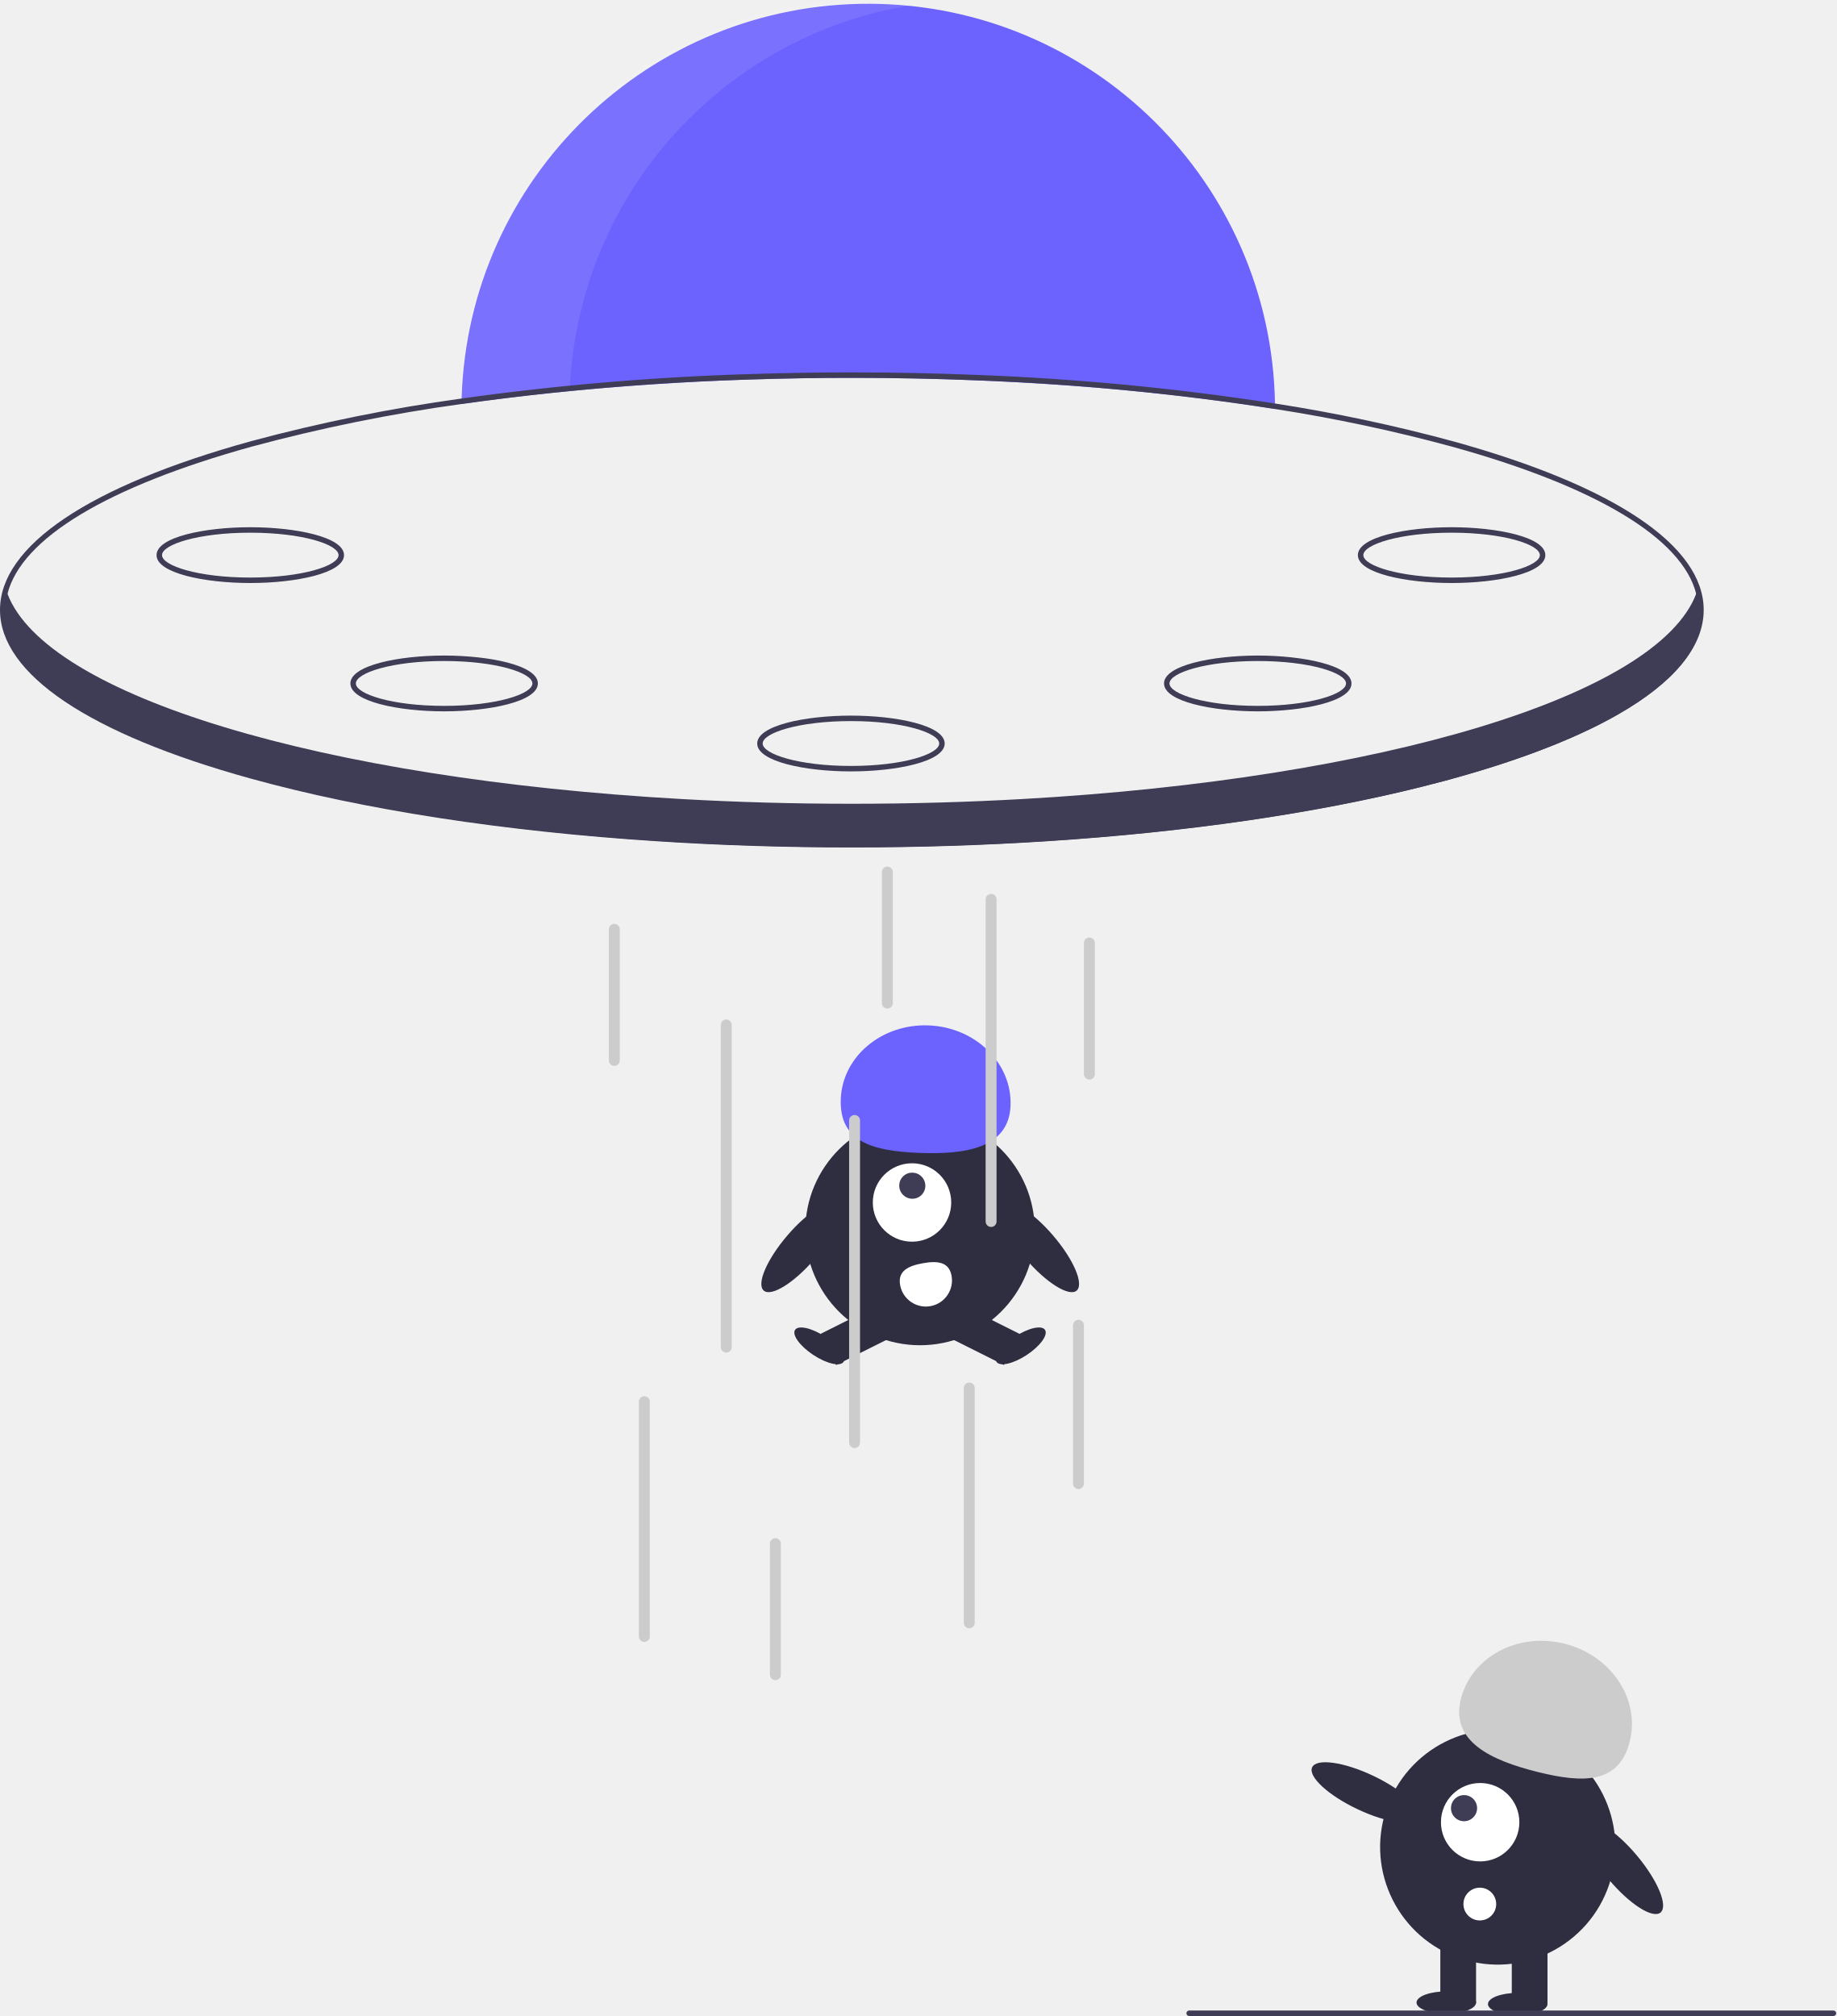
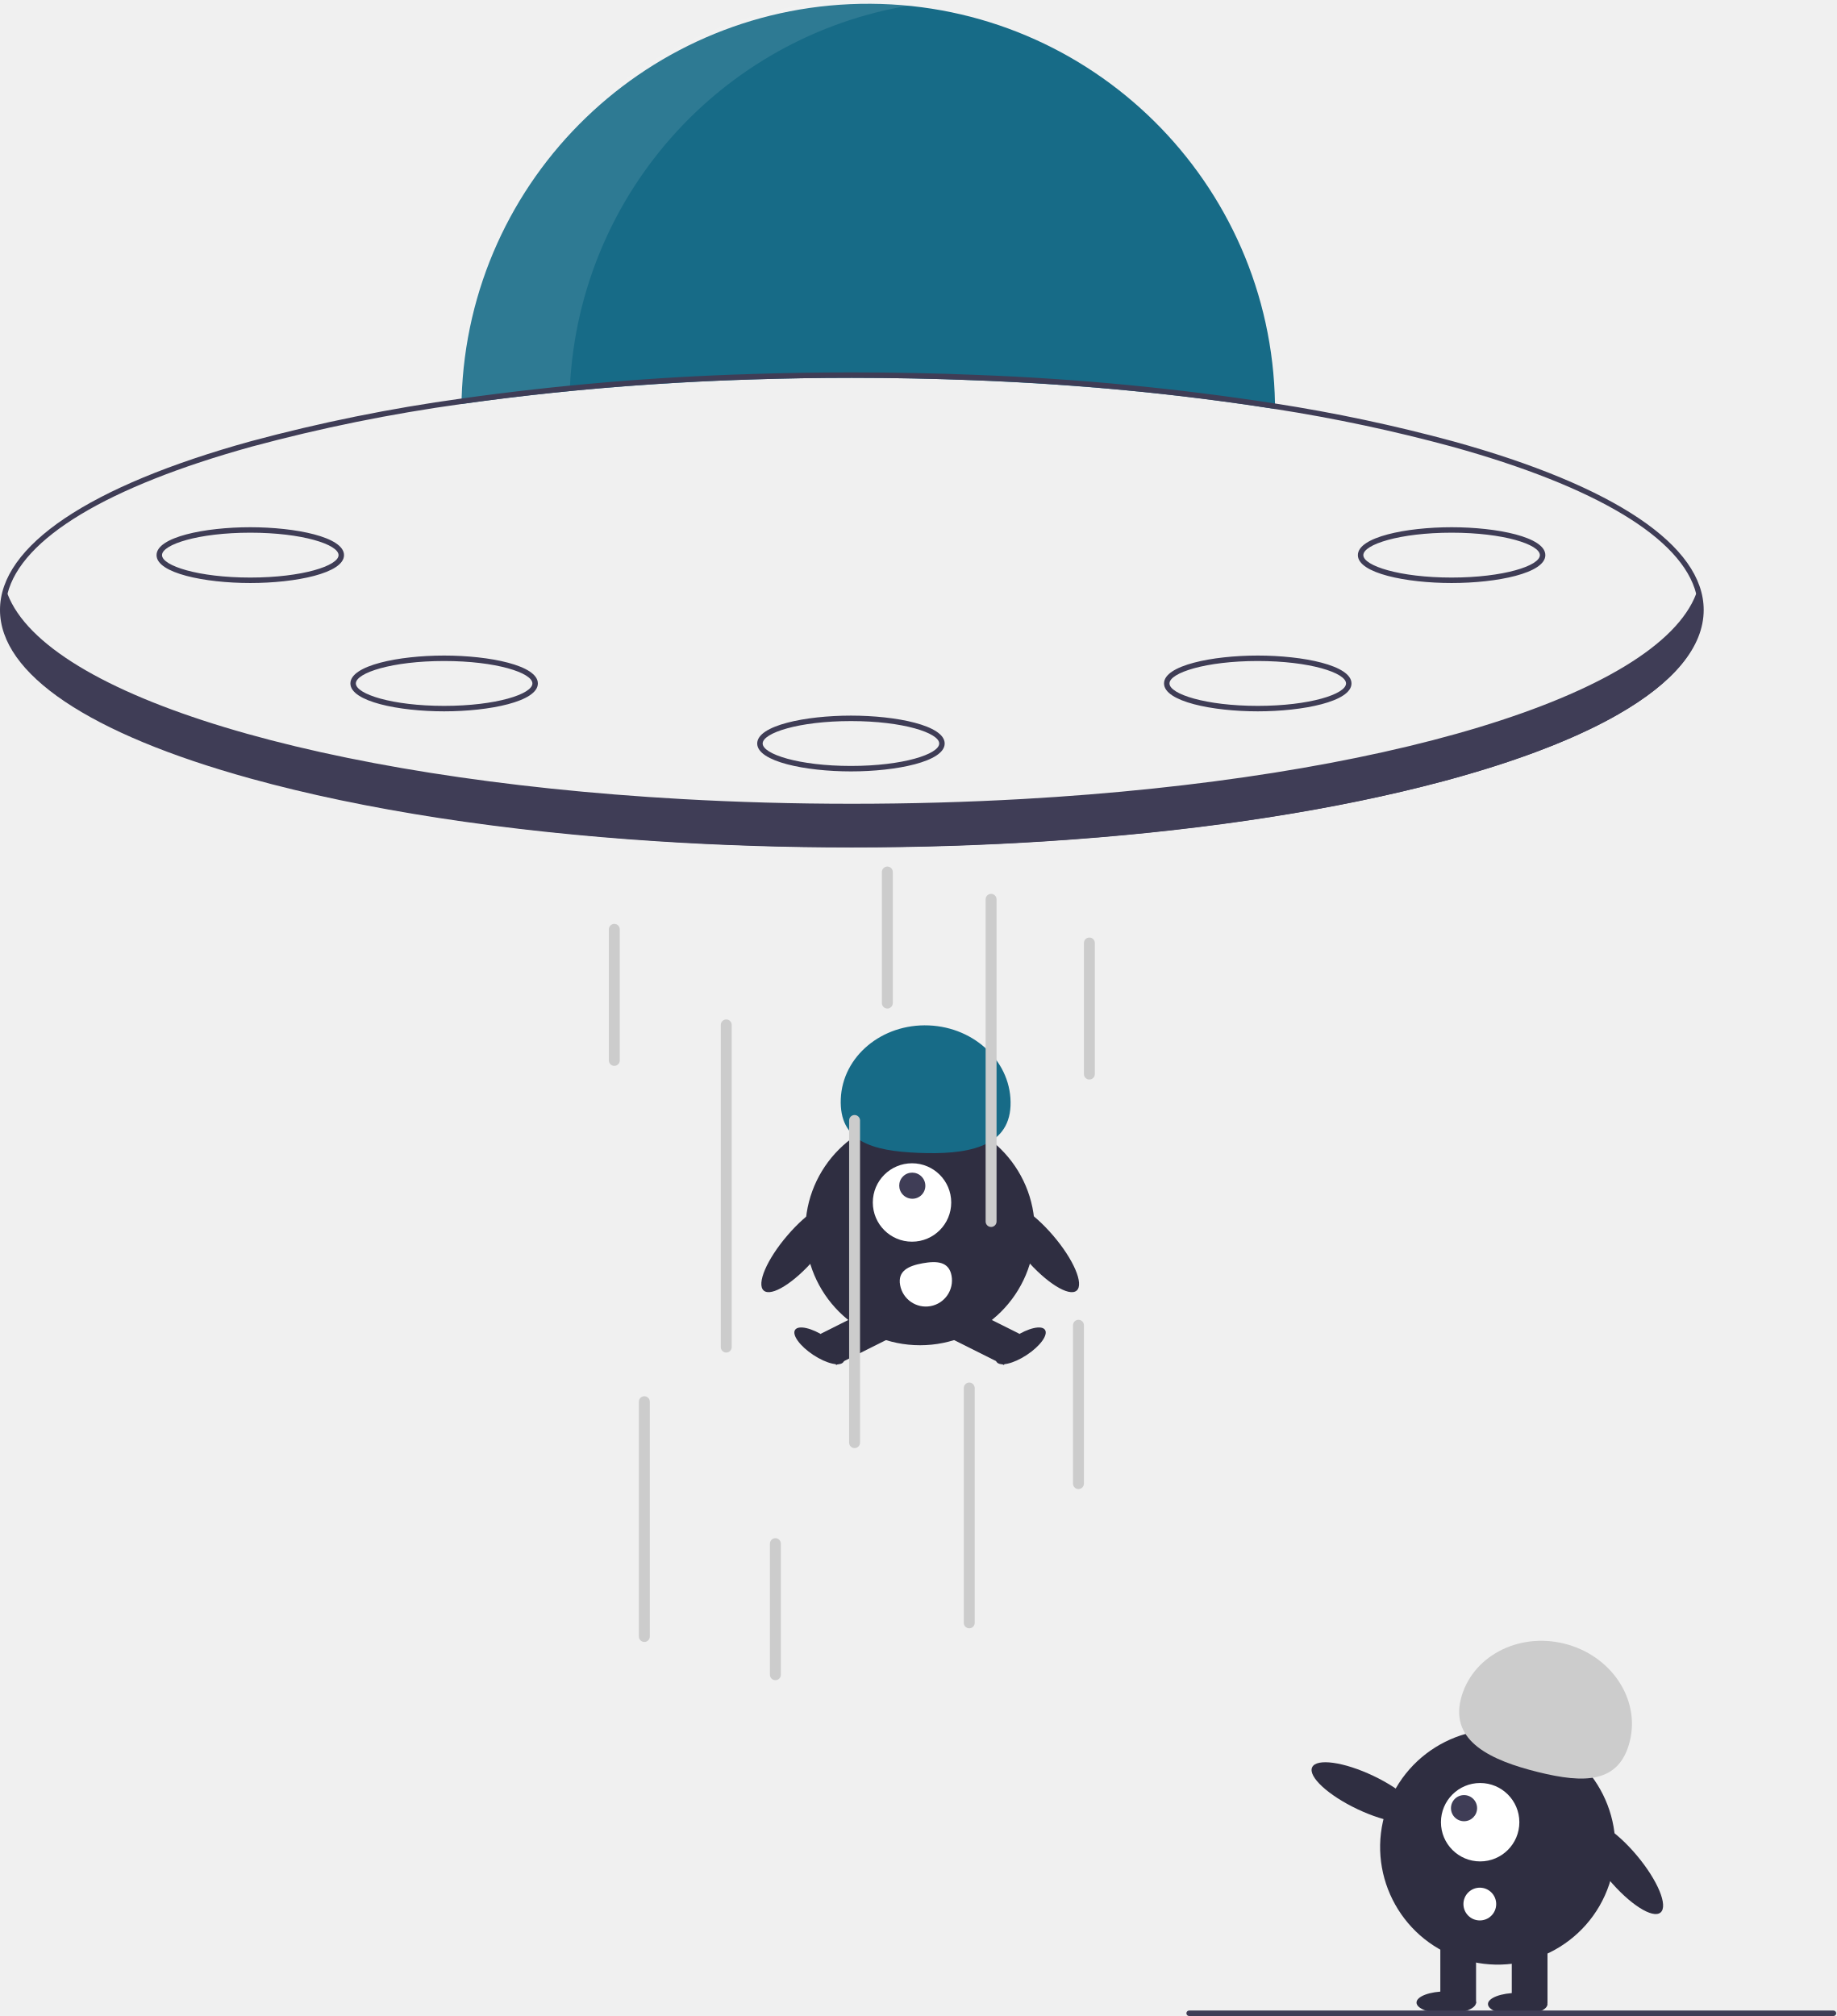
<svg xmlns="http://www.w3.org/2000/svg" data-name="Layer 1" width="672.532" height="738.394" viewBox="0 0 672.532 738.394">
-   <path d="M730.734,230.607c-46.62-7.44-99.71-11.41-155-11.41-50.6,0-99.35,3.32-142.98,9.58.01-.67.02-1.34.05-2.01a148.999,148.999,0,0,1,297.91,1.82C730.724,229.267,730.734,229.937,730.734,230.607Z" transform="translate(-263.7342 -80.80301)" fill="#6c63ff" />
+   <path d="M730.734,230.607c-46.62-7.44-99.71-11.41-155-11.41-50.6,0-99.35,3.32-142.98,9.58.01-.67.02-1.34.05-2.01a148.999,148.999,0,0,1,297.91,1.82C730.724,229.267,730.734,229.937,730.734,230.607Z" transform="translate(-263.7342 -80.80301)" fill="#176b87" />
  <g opacity="0.1">
    <path d="M601.285,82.144A149.047,149.047,0,0,0,432.353,225.373c-.03.67-.04,1.34-.05,2.01,12.962-1.86,26.385-3.454,40.165-4.784A149.022,149.022,0,0,1,601.285,82.144Z" transform="translate(-263.7342 -80.80301)" fill="#fff" />
  </g>
  <path d="M795.914,242.427a600.121,600.121,0,0,0-65.2-13.84,943.364,943.364,0,0,0-108.74-10.45c-15.17-.62-30.62-.94-46.24-.94-12.38,0-24.66.2-36.77.6a973.29,973.29,0,0,0-106.16,8.97,624.292,624.292,0,0,0-77.25,15.66c-59.21,16.37-91.82,38.31-91.82,61.77s32.61,45.4,91.82,61.77c41.64,11.52,92.98,19.37,148.92,22.97,23.09,1.5,46.96,2.26,71.26,2.26,24.38,0,48.33-.77,71.49-2.27,50.91-3.29,98.01-10.1,137.43-20,.21-.06.41-.11.62-.16,2.66-.66,5.28-1.35,7.87-2.04.93-.26,1.85-.51,2.77-.76a.978.978,0,0,1,.16-.05c.88-.24,1.75-.49,2.62-.73,1.74-.5,3.46-.99,5.15-1.5.08-.02.15-.04.22-.06,1.47-.44,2.91-.88,4.34-1.32,1.17-.37,2.33-.73,3.48-1.1q1.261-.405,2.49-.81c.6-.2,1.19-.39,1.77-.59.79-.26,1.58-.53,2.36-.8.33-.11.66-.22.98-.34.75-.25,1.48-.51,2.21-.77.79-.28,1.58-.57,2.36-.85.65-.23,1.3-.47,1.94-.71.54-.21,1.07-.41,1.61-.61,1.47-.55,2.91-1.12,4.33-1.68.71-.29,1.42-.57,2.12-.86.69-.28,1.39-.57,2.07-.86q1.679-.705,3.3-1.41c.52-.24,1.05-.47,1.56-.69.39-.18.77-.35,1.16-.53.28-.12.56-.25.83-.38,1.01-.46,2.01-.93,2.99-1.4q5.64-2.7,10.53-5.52c20.45-11.71,31.24-24.7,31.24-38.2C887.734,280.737,855.124,258.797,795.914,242.427Zm-.54,121.62c-41.69,11.53-93.17,19.38-149.26,22.95-22.81,1.45-46.39,2.2-70.38,2.2-23.91,0-47.41-.74-70.15-2.19-56.18-3.56-107.74-11.41-149.49-22.96-58.27-16.12-90.36-37.37-90.36-59.85a24.118,24.118,0,0,1,.74-5.89c5.1-20.28,36.47-39.26,89.62-53.96a623.806,623.806,0,0,1,76.66-15.57,976.027,976.027,0,0,1,106.8-9q17.881-.585,36.18-.58c15.41,0,30.65.31,45.63.91a941.367,941.367,0,0,1,109.37,10.5A598.858,598.858,0,0,1,795.374,244.347c53.14,14.7,84.5,33.67,89.61,53.94a23.822,23.822,0,0,1,.75,5.91C885.734,326.677,853.644,347.927,795.374,364.047Z" transform="translate(-263.7342 -80.80301)" fill="#3f3d56" />
  <path d="M887.164,305.107c0,13.36-11.01,26-30.67,37.29-3.27,1.88-6.79,3.72-10.53,5.52-.98.47-1.98.94-2.99,1.4-.27.13-.55.26-.83.38-.39.18-.77.35-1.16.53-.51.22-1.04.45-1.56.69q-1.62.705-3.3,1.41c-.68.29-1.38.58-2.07.86-.7.29-1.41.57-2.12.86-1.42.56-2.86,1.13-4.33,1.68-.54.2-1.07.4-1.61.61-.64.24-1.29.48-1.94.71-.78.28-1.57.57-2.36.85-.73.26-1.46.52-2.21.77-.32.12-.65.23-.98.34-.78.27-1.57.54-2.36.8-.58.2-1.17.39-1.77.59q-1.23.405-2.49.81c-1.15.37-2.31.73-3.48,1.1-1.43.44-2.87.88-4.34,1.32-.07.02-.14.04-.22.06-1.69.51-3.41,1-5.15,1.5-.87.24-1.74.49-2.62.73a.978.978,0,0,0-.16.05c-.92.25-1.84.5-2.77.76-2.58.68-5.21,1.37-7.87,2.04-.21.05-.41.1-.62.16-38.35,9.58-85.4,16.56-137.47,19.93-22.81,1.47-46.59,2.25-71.02,2.25-24.65,0-48.63-.79-71.62-2.29-137.24-8.95-239.38-43.03-239.38-83.71a25.072,25.072,0,0,1,1.12-7.3c.06.17.12.33.19.5,14.27,37.48,115.54,67.77,246.94,75.16,20.13,1.14,40.98,1.73,62.32,1.73,21.43,0,42.36-.6,62.57-1.74,131.29-7.42,232.46-37.72,246.68-75.17q.36-.9.63-1.8A25.305,25.305,0,0,1,887.164,305.107Z" transform="translate(-263.7342 -80.80301)" fill="#3f3d56" />
  <path d="M355.404,294.343c-16.643,0-34.331-3.581-34.331-10.217s17.688-10.217,34.331-10.217,34.331,3.581,34.331,10.217S372.046,294.343,355.404,294.343Zm0-18.434c-19.053,0-32.331,4.331-32.331,8.217s13.278,8.217,32.331,8.217,32.331-4.331,32.331-8.217S374.457,275.909,355.404,275.909Z" transform="translate(-263.7342 -80.80301)" fill="#3f3d56" />
  <path d="M426.403,341.343c-16.643,0-34.331-3.581-34.331-10.217s17.688-10.217,34.331-10.217c16.643,0,34.331,3.581,34.331,10.217S443.046,341.343,426.403,341.343Zm0-18.434c-19.053,0-32.331,4.331-32.331,8.217s13.278,8.217,32.331,8.217,32.331-4.331,32.331-8.217S445.456,322.909,426.403,322.909Z" transform="translate(-263.7342 -80.80301)" fill="#3f3d56" />
  <path d="M795.403,294.343c-16.643,0-34.331-3.581-34.331-10.217s17.688-10.217,34.331-10.217c16.643,0,34.331,3.581,34.331,10.217S812.046,294.343,795.403,294.343Zm0-18.434c-19.053,0-32.331,4.331-32.331,8.217s13.278,8.217,32.331,8.217,32.331-4.331,32.331-8.217S814.456,275.909,795.403,275.909Z" transform="translate(-263.7342 -80.80301)" fill="#3f3d56" />
  <path d="M724.403,341.343c-16.643,0-34.331-3.581-34.331-10.217s17.688-10.217,34.331-10.217c16.643,0,34.331,3.581,34.331,10.217S741.046,341.343,724.403,341.343Zm0-18.434c-19.053,0-32.331,4.331-32.331,8.217s13.278,8.217,32.331,8.217,32.331-4.331,32.331-8.217S743.456,322.909,724.403,322.909Z" transform="translate(-263.7342 -80.80301)" fill="#3f3d56" />
  <path d="M575.403,363.343c-16.643,0-34.331-3.581-34.331-10.217s17.688-10.217,34.331-10.217c16.643,0,34.331,3.581,34.331,10.217S592.046,363.343,575.403,363.343Zm0-18.434c-19.053,0-32.331,4.331-32.331,8.217s13.278,8.217,32.331,8.217,32.331-4.331,32.331-8.217S594.456,344.909,575.403,344.909Z" transform="translate(-263.7342 -80.80301)" fill="#3f3d56" />
  <circle cx="336.978" cy="450.704" r="42.012" fill="#2f2e41" />
  <rect x="565.937" y="563.554" width="22.868" height="12.763" transform="translate(-457.8202 238.0583) rotate(-26.60099)" fill="#2f2e41" />
  <ellipse cx="563.82" cy="573.748" rx="3.989" ry="10.636" transform="translate(-489.2755 647.8291) rotate(-56.60122)" fill="#2f2e41" />
  <rect x="617.672" y="558.502" width="12.763" height="22.868" transform="translate(-428.7216 791.9256) rotate(-63.39901)" fill="#2f2e41" />
  <ellipse cx="637.604" cy="573.748" rx="10.636" ry="3.989" transform="translate(-474.2674 364.9233) rotate(-33.39878)" fill="#2f2e41" />
  <circle cx="334.037" cy="440.428" r="14.359" fill="#fff" />
  <ellipse cx="597.87" cy="515.084" rx="4.766" ry="4.8" transform="translate(-452.8417 492.8192) rotate(-45)" fill="#3f3d56" />
-   <path d="M633.854,485.802c.632-15.554-12.773-28.728-29.941-29.425s-31.597,11.346-32.229,26.9,11.302,19.087,28.47,19.785S633.222,501.356,633.854,485.802Z" transform="translate(-263.7342 -80.80301)" fill="#6c63ff" />
+   <path d="M633.854,485.802c.632-15.554-12.773-28.728-29.941-29.425s-31.597,11.346-32.229,26.9,11.302,19.087,28.47,19.785S633.222,501.356,633.854,485.802Z" transform="translate(-263.7342 -80.80301)" fill="#176b87" />
  <ellipse cx="644.388" cy="537.568" rx="6.594" ry="21.006" transform="translate(-458.4377 468.6175) rotate(-40.64516)" fill="#2f2e41" />
  <ellipse cx="557.154" cy="537.568" rx="21.006" ry="6.594" transform="translate(-477.3791 529.3527) rotate(-49.35484)" fill="#2f2e41" />
  <path d="M612.251,548.064a9.572,9.572,0,0,1-18.835,3.429l-.003-.018c-.942-5.202,3.08-7.043,8.283-7.985S611.309,542.862,612.251,548.064Z" transform="translate(-263.7342 -80.80301)" fill="#fff" />
  <path d="M529.734,576.197a2,2,0,0,1-2-2v-118a2,2,0,0,1,4,0v118A2,2,0,0,1,529.734,576.197Z" transform="translate(-263.7342 -80.80301)" fill="#ccc" />
  <path d="M499.734,682.197a2,2,0,0,1-2-2v-86a2,2,0,1,1,4,0v86A2,2,0,0,1,499.734,682.197Z" transform="translate(-263.7342 -80.80301)" fill="#ccc" />
  <path d="M576.734,611.197a2,2,0,0,1-2-2v-118a2,2,0,1,1,4,0v118A2,2,0,0,1,576.734,611.197Z" transform="translate(-263.7342 -80.80301)" fill="#ccc" />
  <path d="M547.734,696.197a2,2,0,0,1-2-2v-48a2,2,0,1,1,4,0v48A2,2,0,0,1,547.734,696.197Z" transform="translate(-263.7342 -80.80301)" fill="#ccc" />
  <path d="M588.734,450.197a2,2,0,0,1-2-2v-48a2,2,0,0,1,4,0v48A2,2,0,0,1,588.734,450.197Z" transform="translate(-263.7342 -80.80301)" fill="#ccc" />
  <path d="M488.734,471.197a2,2,0,0,1-2-2v-48a2,2,0,0,1,4,0v48A2,2,0,0,1,488.734,471.197Z" transform="translate(-263.7342 -80.80301)" fill="#ccc" />
  <path d="M662.734,476.197a2,2,0,0,1-2-2v-48a2,2,0,1,1,4,0v48A2,2,0,0,1,662.734,476.197Z" transform="translate(-263.7342 -80.80301)" fill="#ccc" />
  <path d="M658.734,626.197a2,2,0,0,1-2-2v-58a2,2,0,1,1,4,0v58A2,2,0,0,1,658.734,626.197Z" transform="translate(-263.7342 -80.80301)" fill="#ccc" />
  <path d="M618.734,677.197a2,2,0,0,1-2-2v-86a2,2,0,1,1,4,0v86A2,2,0,0,1,618.734,677.197Z" transform="translate(-263.7342 -80.80301)" fill="#ccc" />
  <path d="M626.734,530.197a2,2,0,0,1-2-2v-118a2,2,0,1,1,4,0v118A2,2,0,0,1,626.734,530.197Z" transform="translate(-263.7342 -80.80301)" fill="#ccc" />
  <ellipse cx="858.104" cy="764.783" rx="6.76" ry="21.534" transform="translate(-554.5318 648.4649) rotate(-39.93837)" fill="#2f2e41" />
  <circle cx="812.297" cy="757.305" r="43.067" transform="translate(-426.7515 1207.633) rotate(-71.56505)" fill="#2f2e41" />
  <rect x="553.707" y="710.302" width="13.084" height="23.442" fill="#2f2e41" />
  <rect x="527.54" y="710.302" width="13.084" height="23.442" fill="#2f2e41" />
  <ellipse cx="555.888" cy="734.016" rx="10.903" ry="4.089" fill="#2f2e41" />
  <ellipse cx="529.72" cy="733.471" rx="10.903" ry="4.089" fill="#2f2e41" />
  <path d="M798.774,703.169c3.846-15.487,20.821-24.601,37.915-20.356s27.834,20.24,23.989,35.727-16.604,15.537-33.698,11.292S794.928,718.656,798.774,703.169Z" transform="translate(-263.7342 -80.80301)" fill="#ccc" />
  <ellipse cx="763.788" cy="737.322" rx="6.76" ry="21.534" transform="translate(-493.4425 1030.659) rotate(-64.62574)" fill="#2f2e41" />
  <circle cx="542.124" cy="667.415" r="14.359" fill="#fff" />
  <circle cx="536.222" cy="662.268" r="4.786" fill="#3f3d56" />
  <circle cx="542" cy="697.394" r="6" fill="#fff" />
  <path d="M935.266,819.197h-236a1,1,0,0,1,0-2h236a1,1,0,0,1,0,2Z" transform="translate(-263.7342 -80.80301)" fill="#3f3d56" />
</svg>
